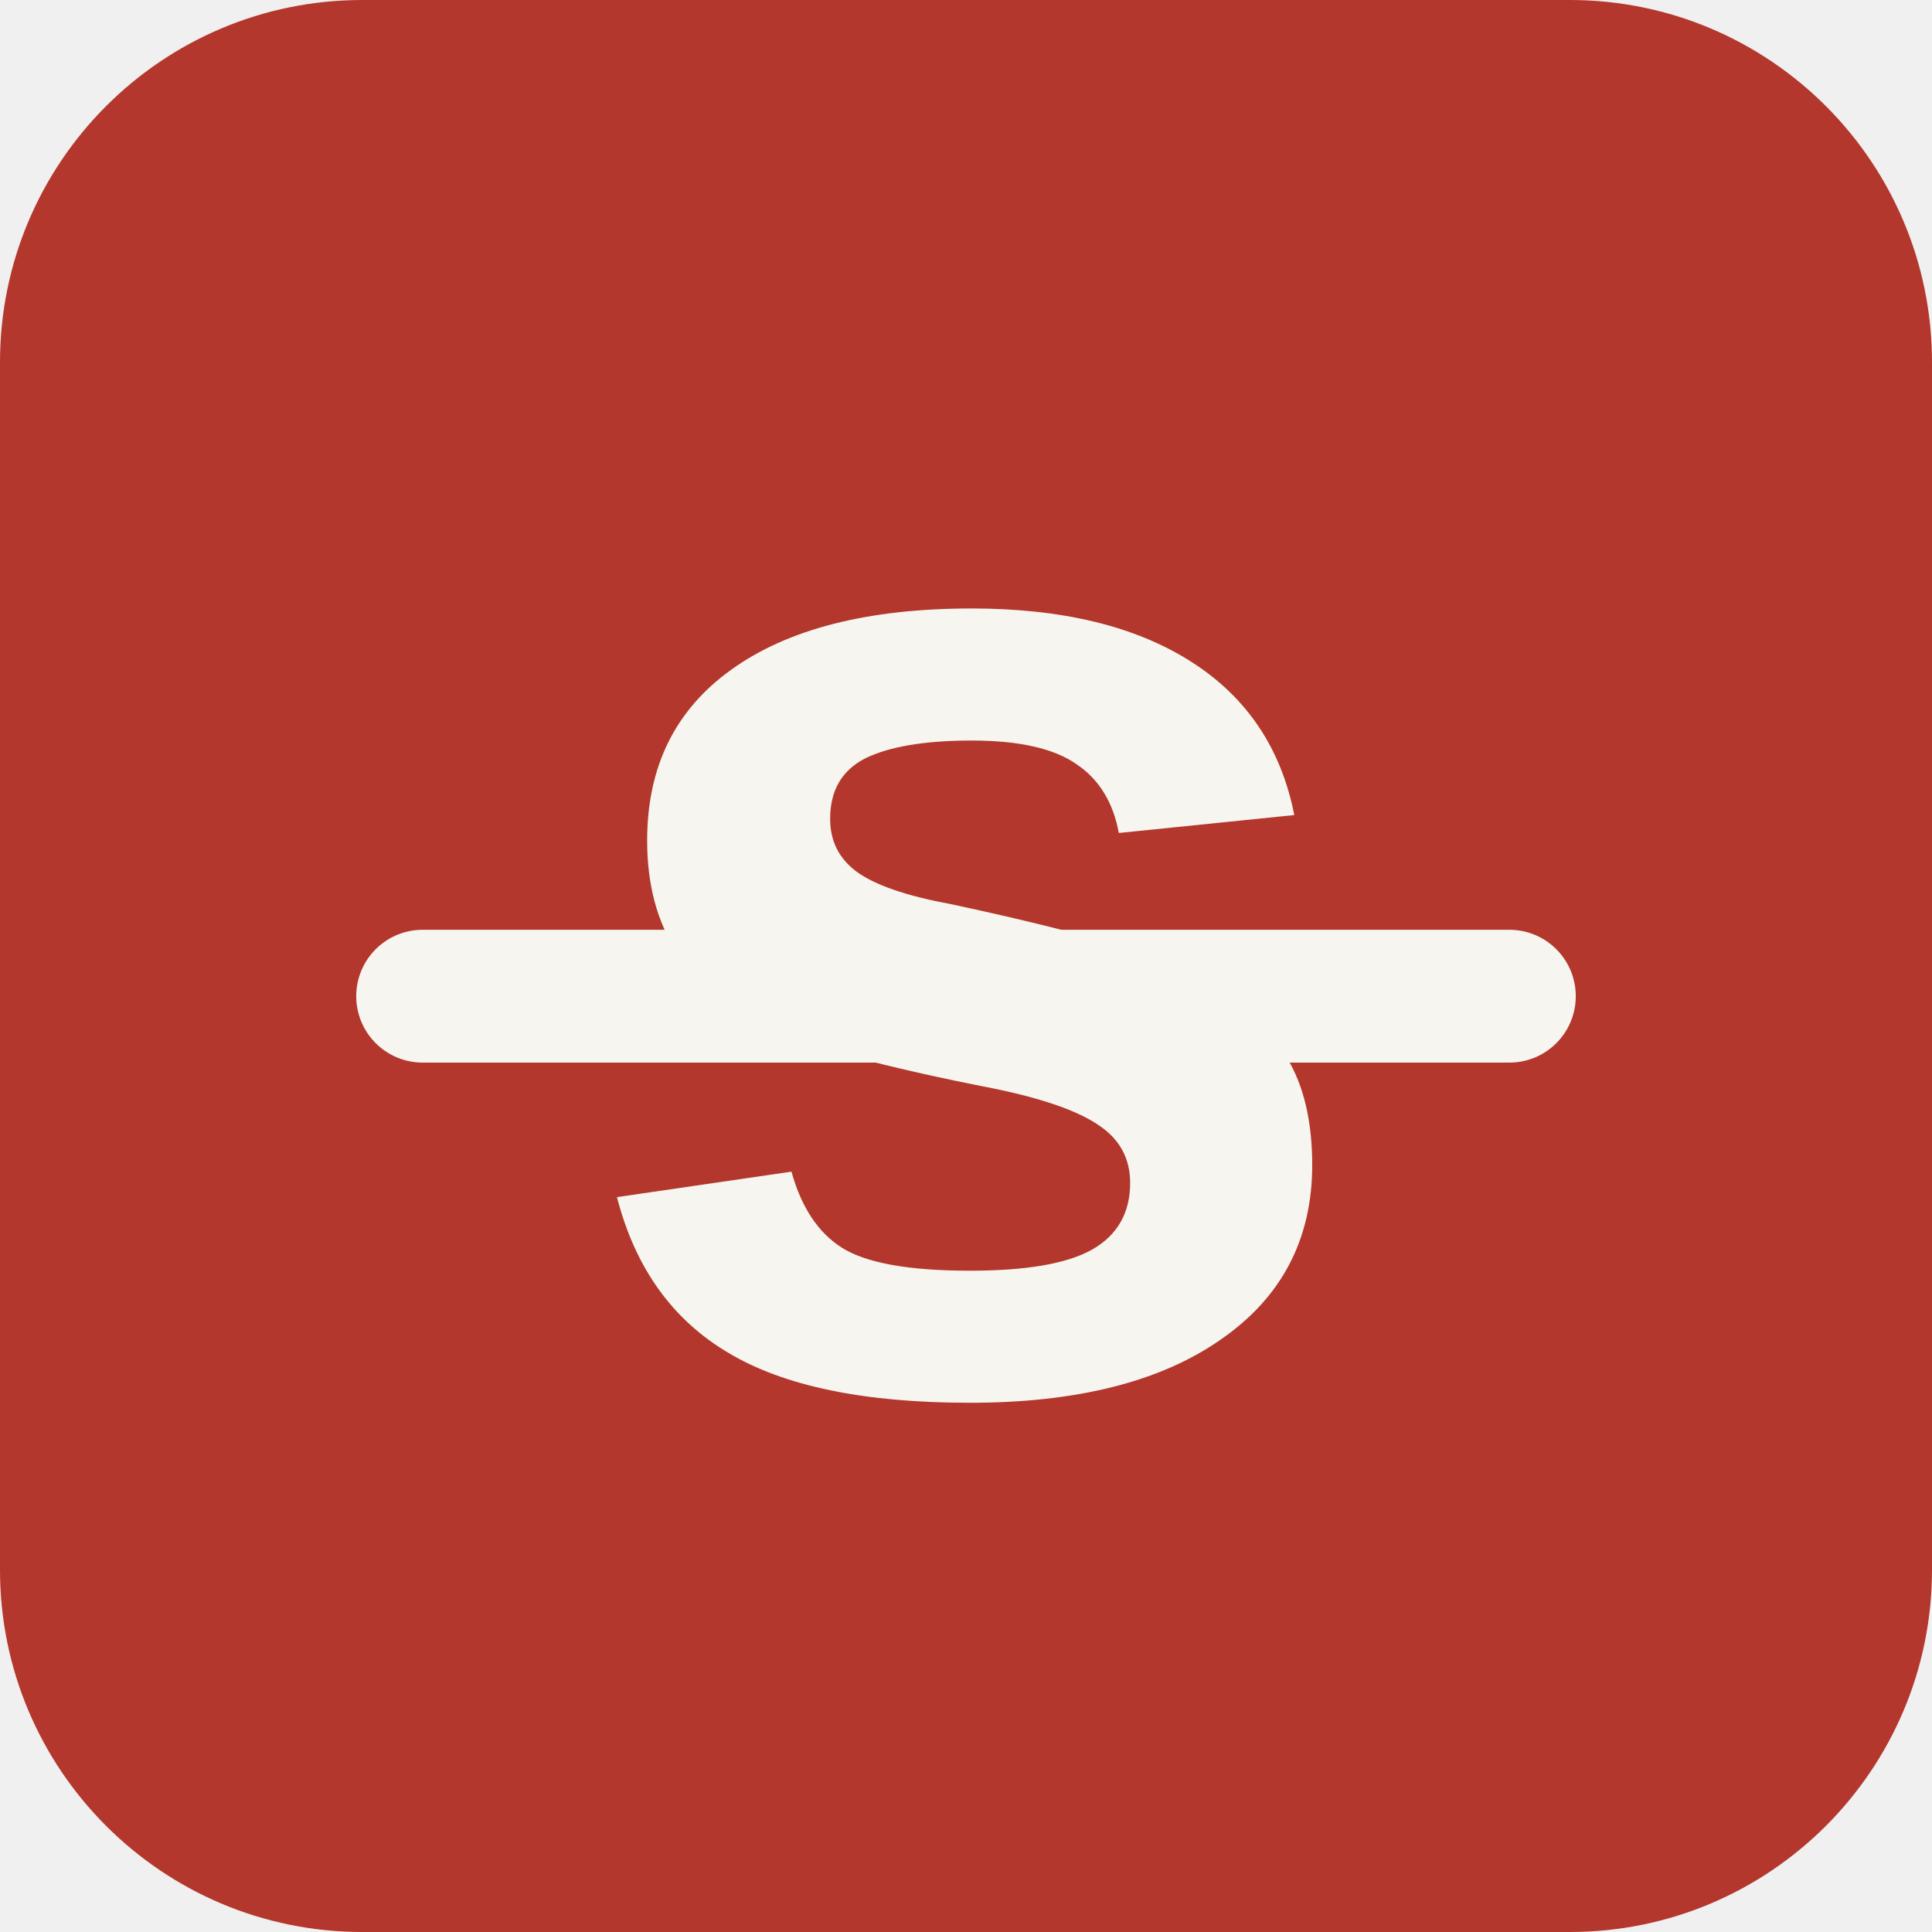
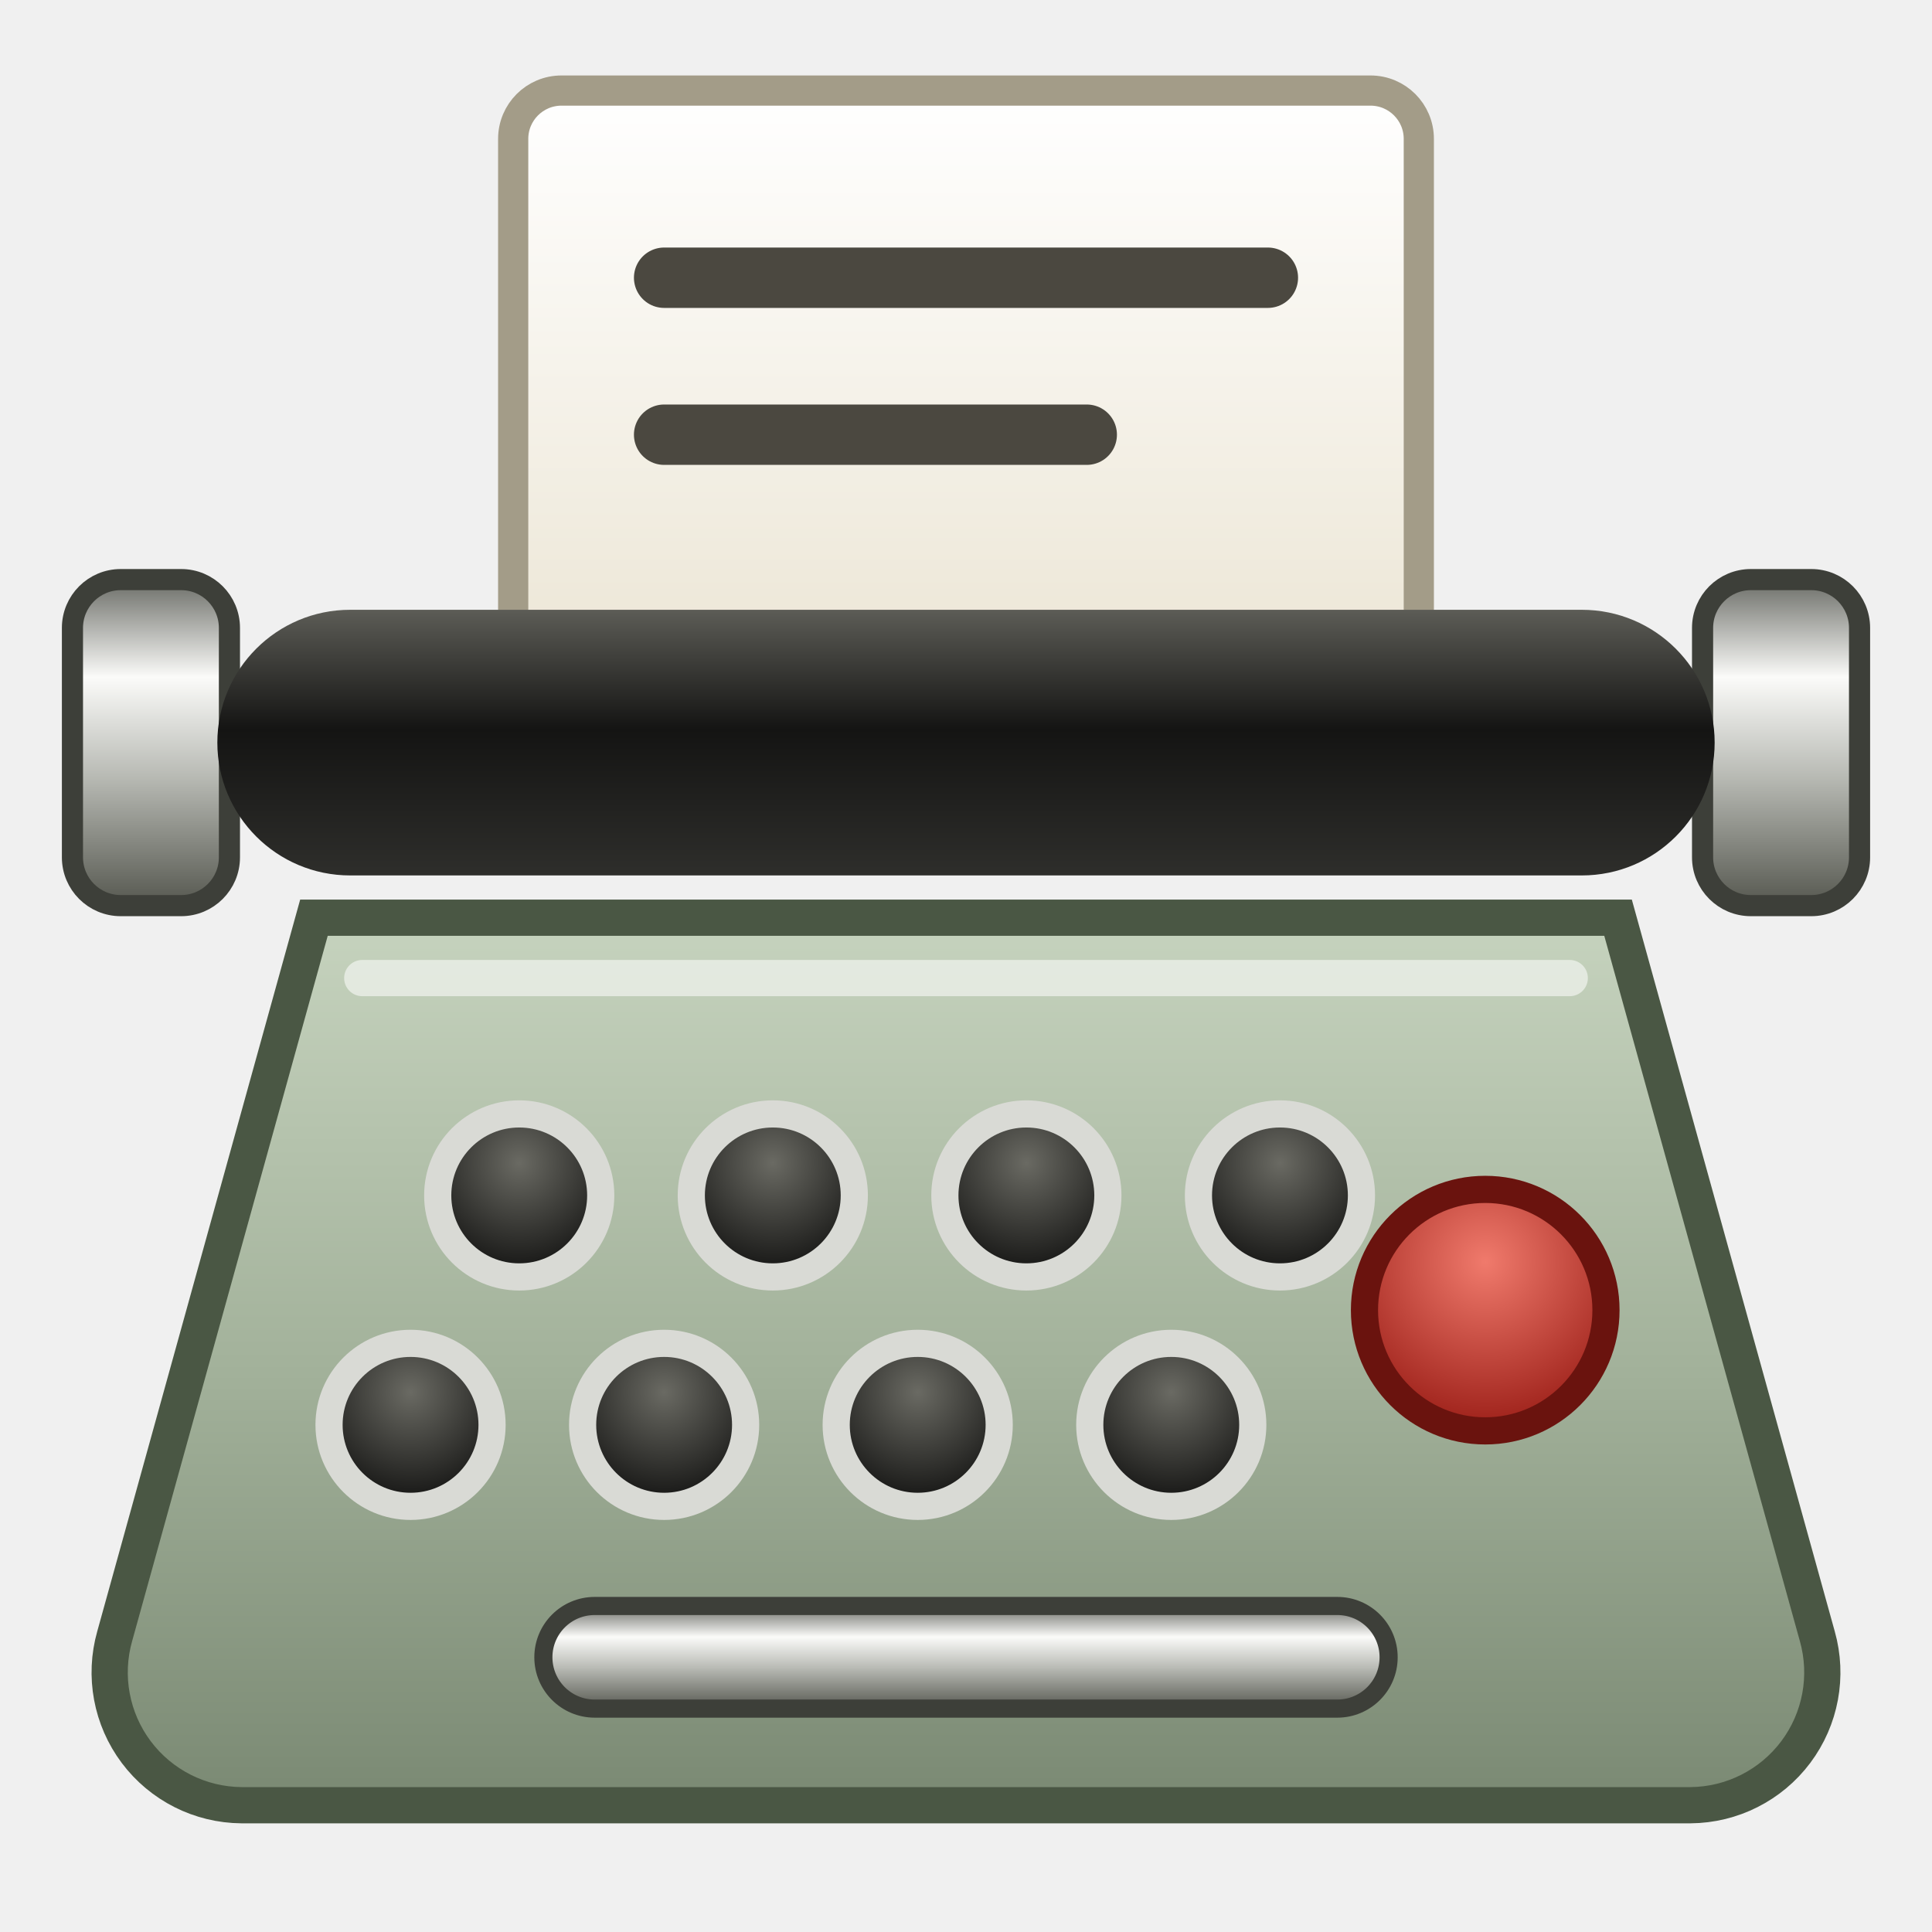
<svg xmlns="http://www.w3.org/2000/svg" viewBox="0 0 32 32">
-   <rect width="32" height="32" rx="6" fill="#b3372c" />
-   <text x="16" y="23" text-anchor="middle" font-family="'Courier New', Courier, monospace" font-size="24" font-weight="700" fill="#f6f5ef">s</text>
-   <line x1="7" y1="16.5" x2="25" y2="16.5" stroke="#f6f5ef" stroke-width="2.2" stroke-linecap="round" />
+   <defs>
+     <linearGradient id="paper" x1="0" y1="0" x2="0" y2="1">
+       <stop offset="0" stop-color="#ffffff" />
+       <stop offset="1" stop-color="#e9e2cf" />
+     </linearGradient>
+     <linearGradient id="roller" x1="0" y1="0" x2="0" y2="1">
+       <stop offset="0" stop-color="#5c5c56" />
+       <stop offset="0.45" stop-color="#141413" />
+       <stop offset="1" stop-color="#2e2e2b" />
+     </linearGradient>
+     <linearGradient id="chrome" x1="0" y1="0" x2="0" y2="1">
+       <stop offset="0" stop-color="#6a6c66" />
+       <stop offset="0.3" stop-color="#fbfbf9" />
+       <stop offset="0.6" stop-color="#b9bbb5" />
+       <stop offset="1" stop-color="#55574f" />
+     </linearGradient>
+     <linearGradient id="enamel" x1="0" y1="0" x2="0" y2="1">
+       <stop offset="0" stop-color="#c6d3be" />
+       <stop offset="0.5" stop-color="#a3b29b" />
+       <stop offset="1" stop-color="#7a8973" />
+     </linearGradient>
+     <radialGradient id="key" cx="0.5" cy="0.3" r="0.7">
+       <stop offset="0" stop-color="#6a6a63" />
+       <stop offset="1" stop-color="#121211" />
+     </radialGradient>
+     <radialGradient id="red" cx="0.5" cy="0.3" r="0.7">
+       <stop offset="0" stop-color="#f07a6c" />
+       <stop offset="1" stop-color="#9c1f18" />
+     </radialGradient>
+   </defs>
+   <rect x="8.5" y="1.5" width="15" height="11" rx="0.8" fill="url(#paper)" stroke="#a39c88" stroke-width="0.5" />
+   <path d="M11 4.6h10M11 7.2h7" stroke="#4b4840" stroke-width="1" stroke-linecap="round" />
+   <rect x="1.2" y="9.6" width="2.6" height="5.4" rx="0.8" fill="url(#chrome)" stroke="#3d3f39" stroke-width="0.35" />
+   <rect x="28.2" y="9.6" width="2.6" height="5.4" rx="0.8" fill="url(#chrome)" stroke="#3d3f39" stroke-width="0.35" />
+   <rect x="3.6" y="10.1" width="24.8" height="4.4" rx="2.2" fill="url(#roller)" />
+   <path d="M5.2 15.2h21.6l3.3 11.9a2.2 2.2 0 0 1-2.1 2.8H4a2.2 2.2 0 0 1-2.1-2.8z" fill="url(#enamel)" stroke="#4a5744" stroke-width="0.6" />
+   <path d="M6 16.2h20" stroke="#ffffff" stroke-opacity="0.55" stroke-width="0.6" stroke-linecap="round" />
+   <g fill="url(#key)" stroke="#d9dad5" stroke-width="0.45">
+     <circle cx="8.6" cy="19.8" r="1.35" />
+     <circle cx="12.8" cy="19.8" r="1.35" />
+     <circle cx="17" cy="19.8" r="1.35" />
+     <circle cx="21.2" cy="19.8" r="1.35" />
+     <circle cx="6.8" cy="23.6" r="1.35" />
+     <circle cx="11" cy="23.6" r="1.35" />
+     <circle cx="15.2" cy="23.6" r="1.35" />
+     <circle cx="19.4" cy="23.6" r="1.35" />
+   </g>
+   <circle cx="24.6" cy="21.7" r="2" fill="url(#red)" stroke="#6a130e" stroke-width="0.45" />
+   <rect x="9" y="26.6" width="14" height="1.7" rx="0.85" fill="url(#chrome)" stroke="#3d3f39" stroke-width="0.3" />
</svg>
